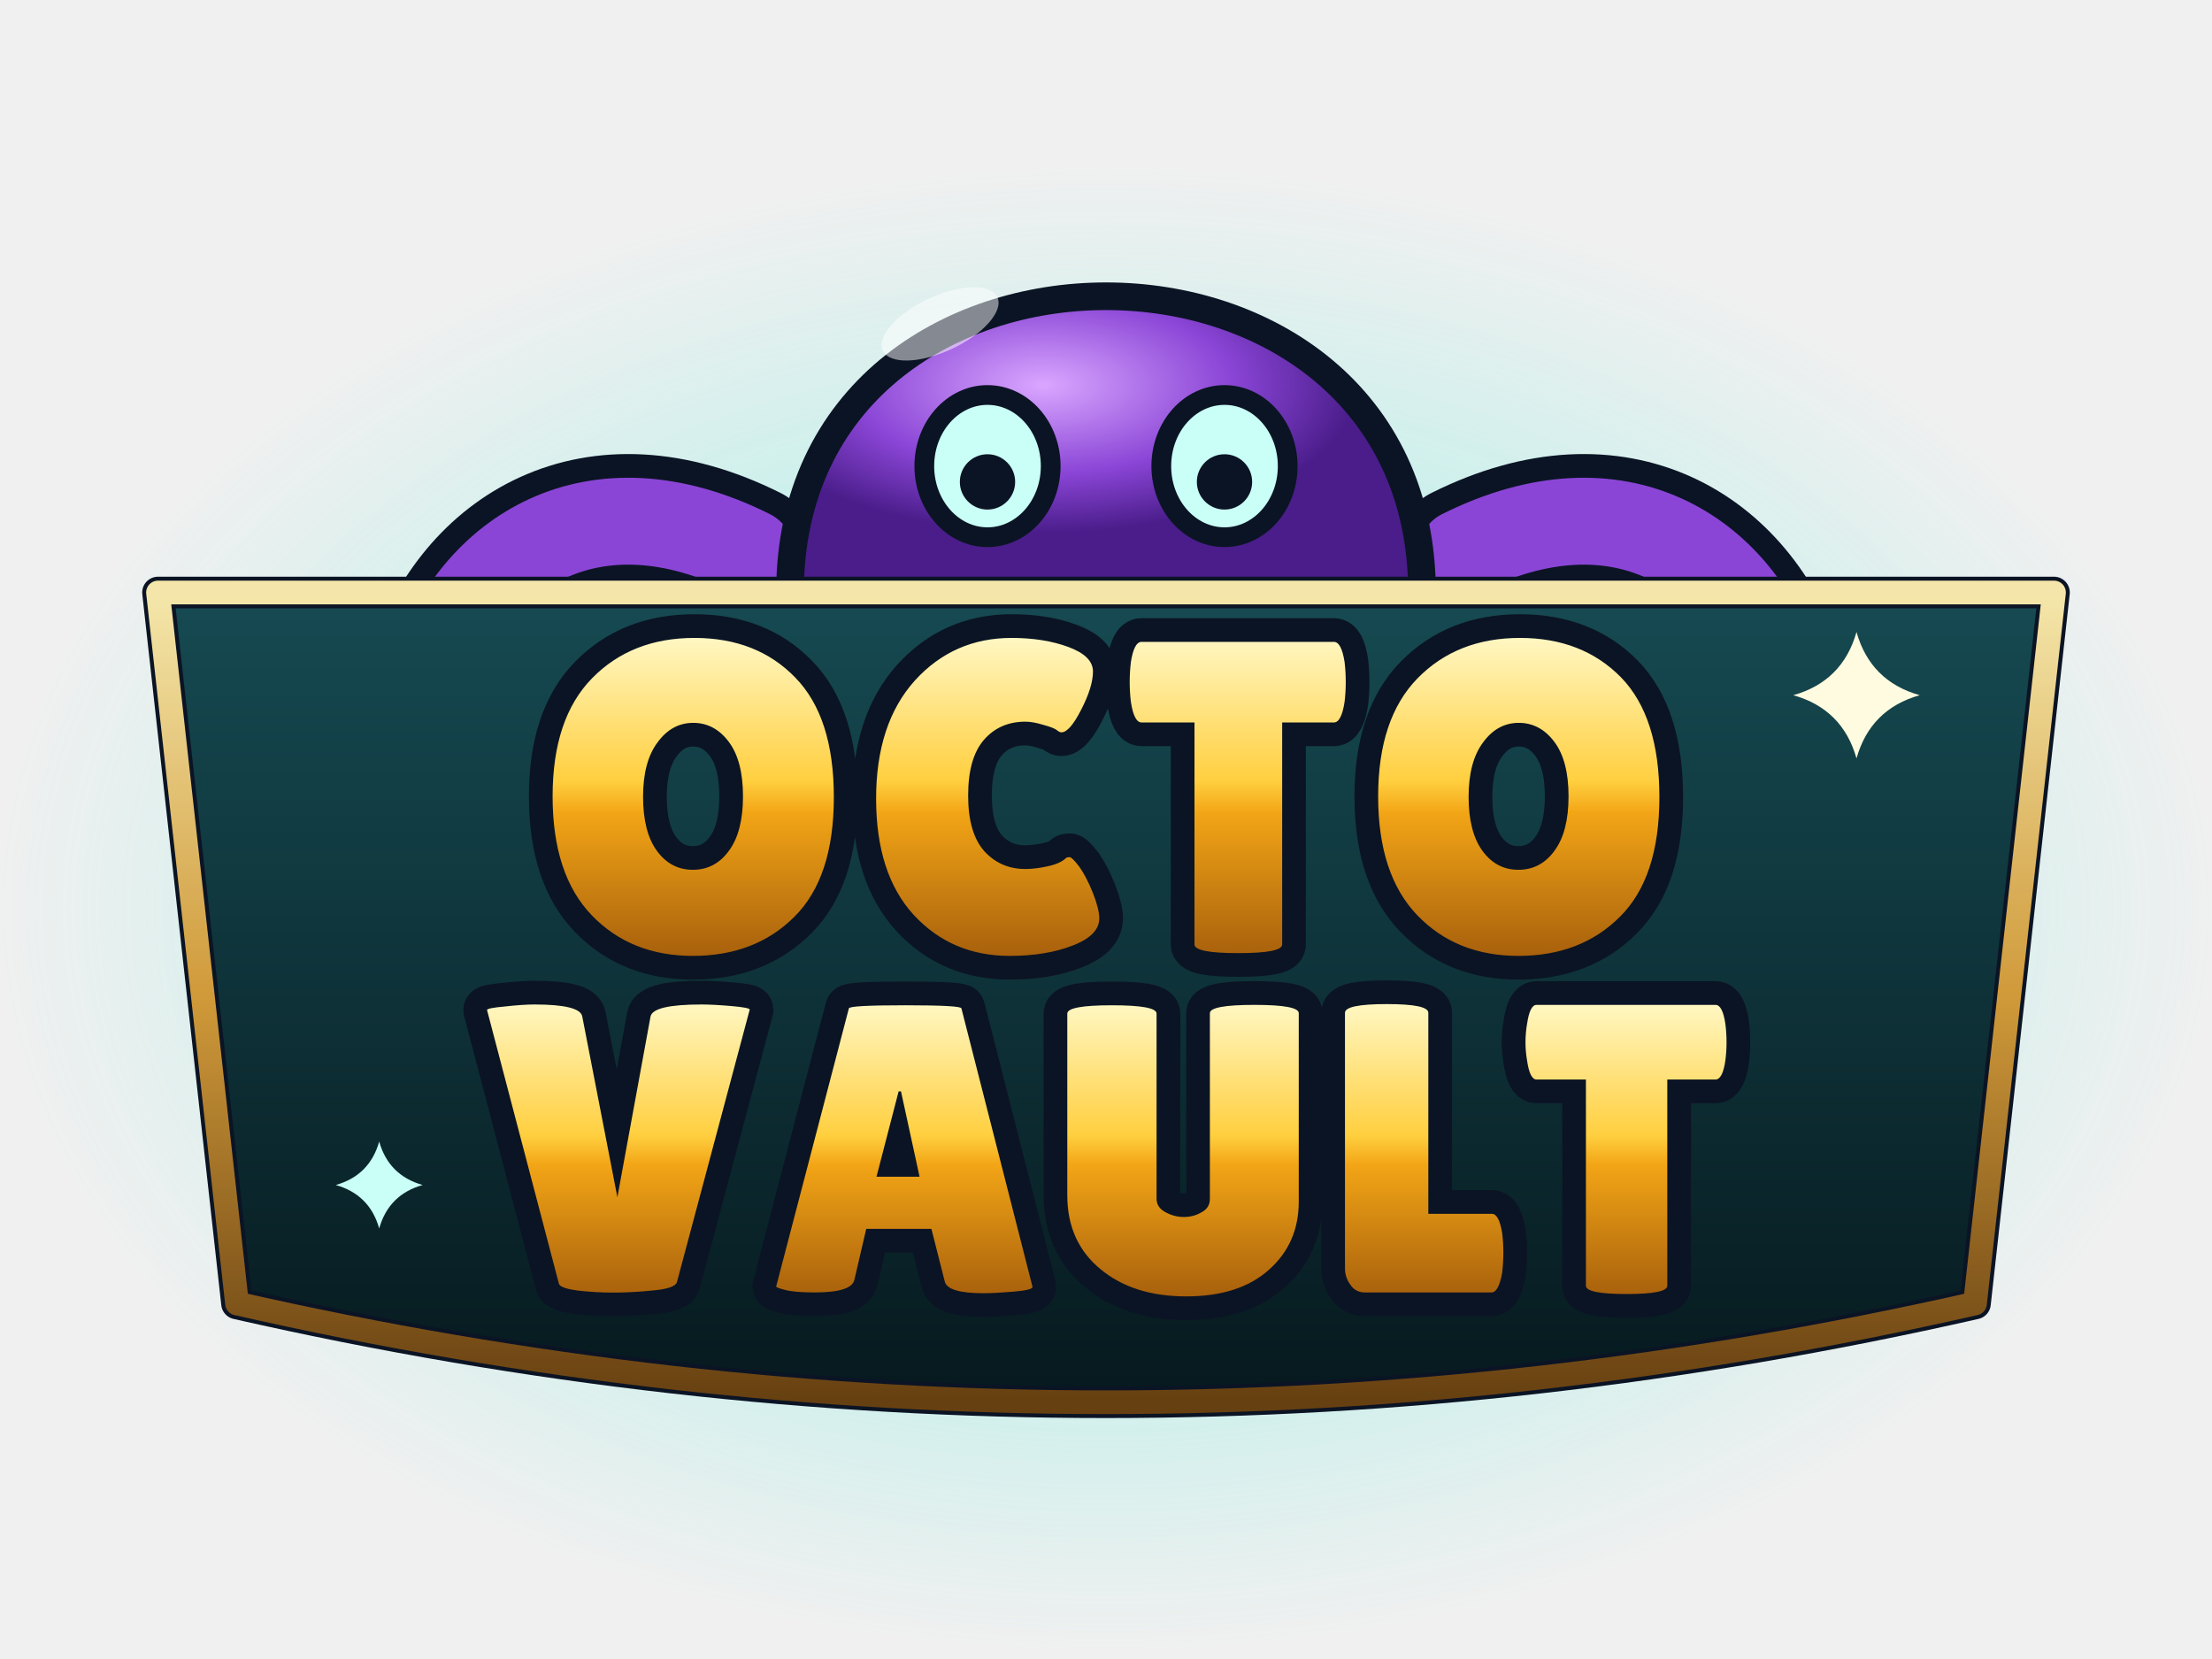
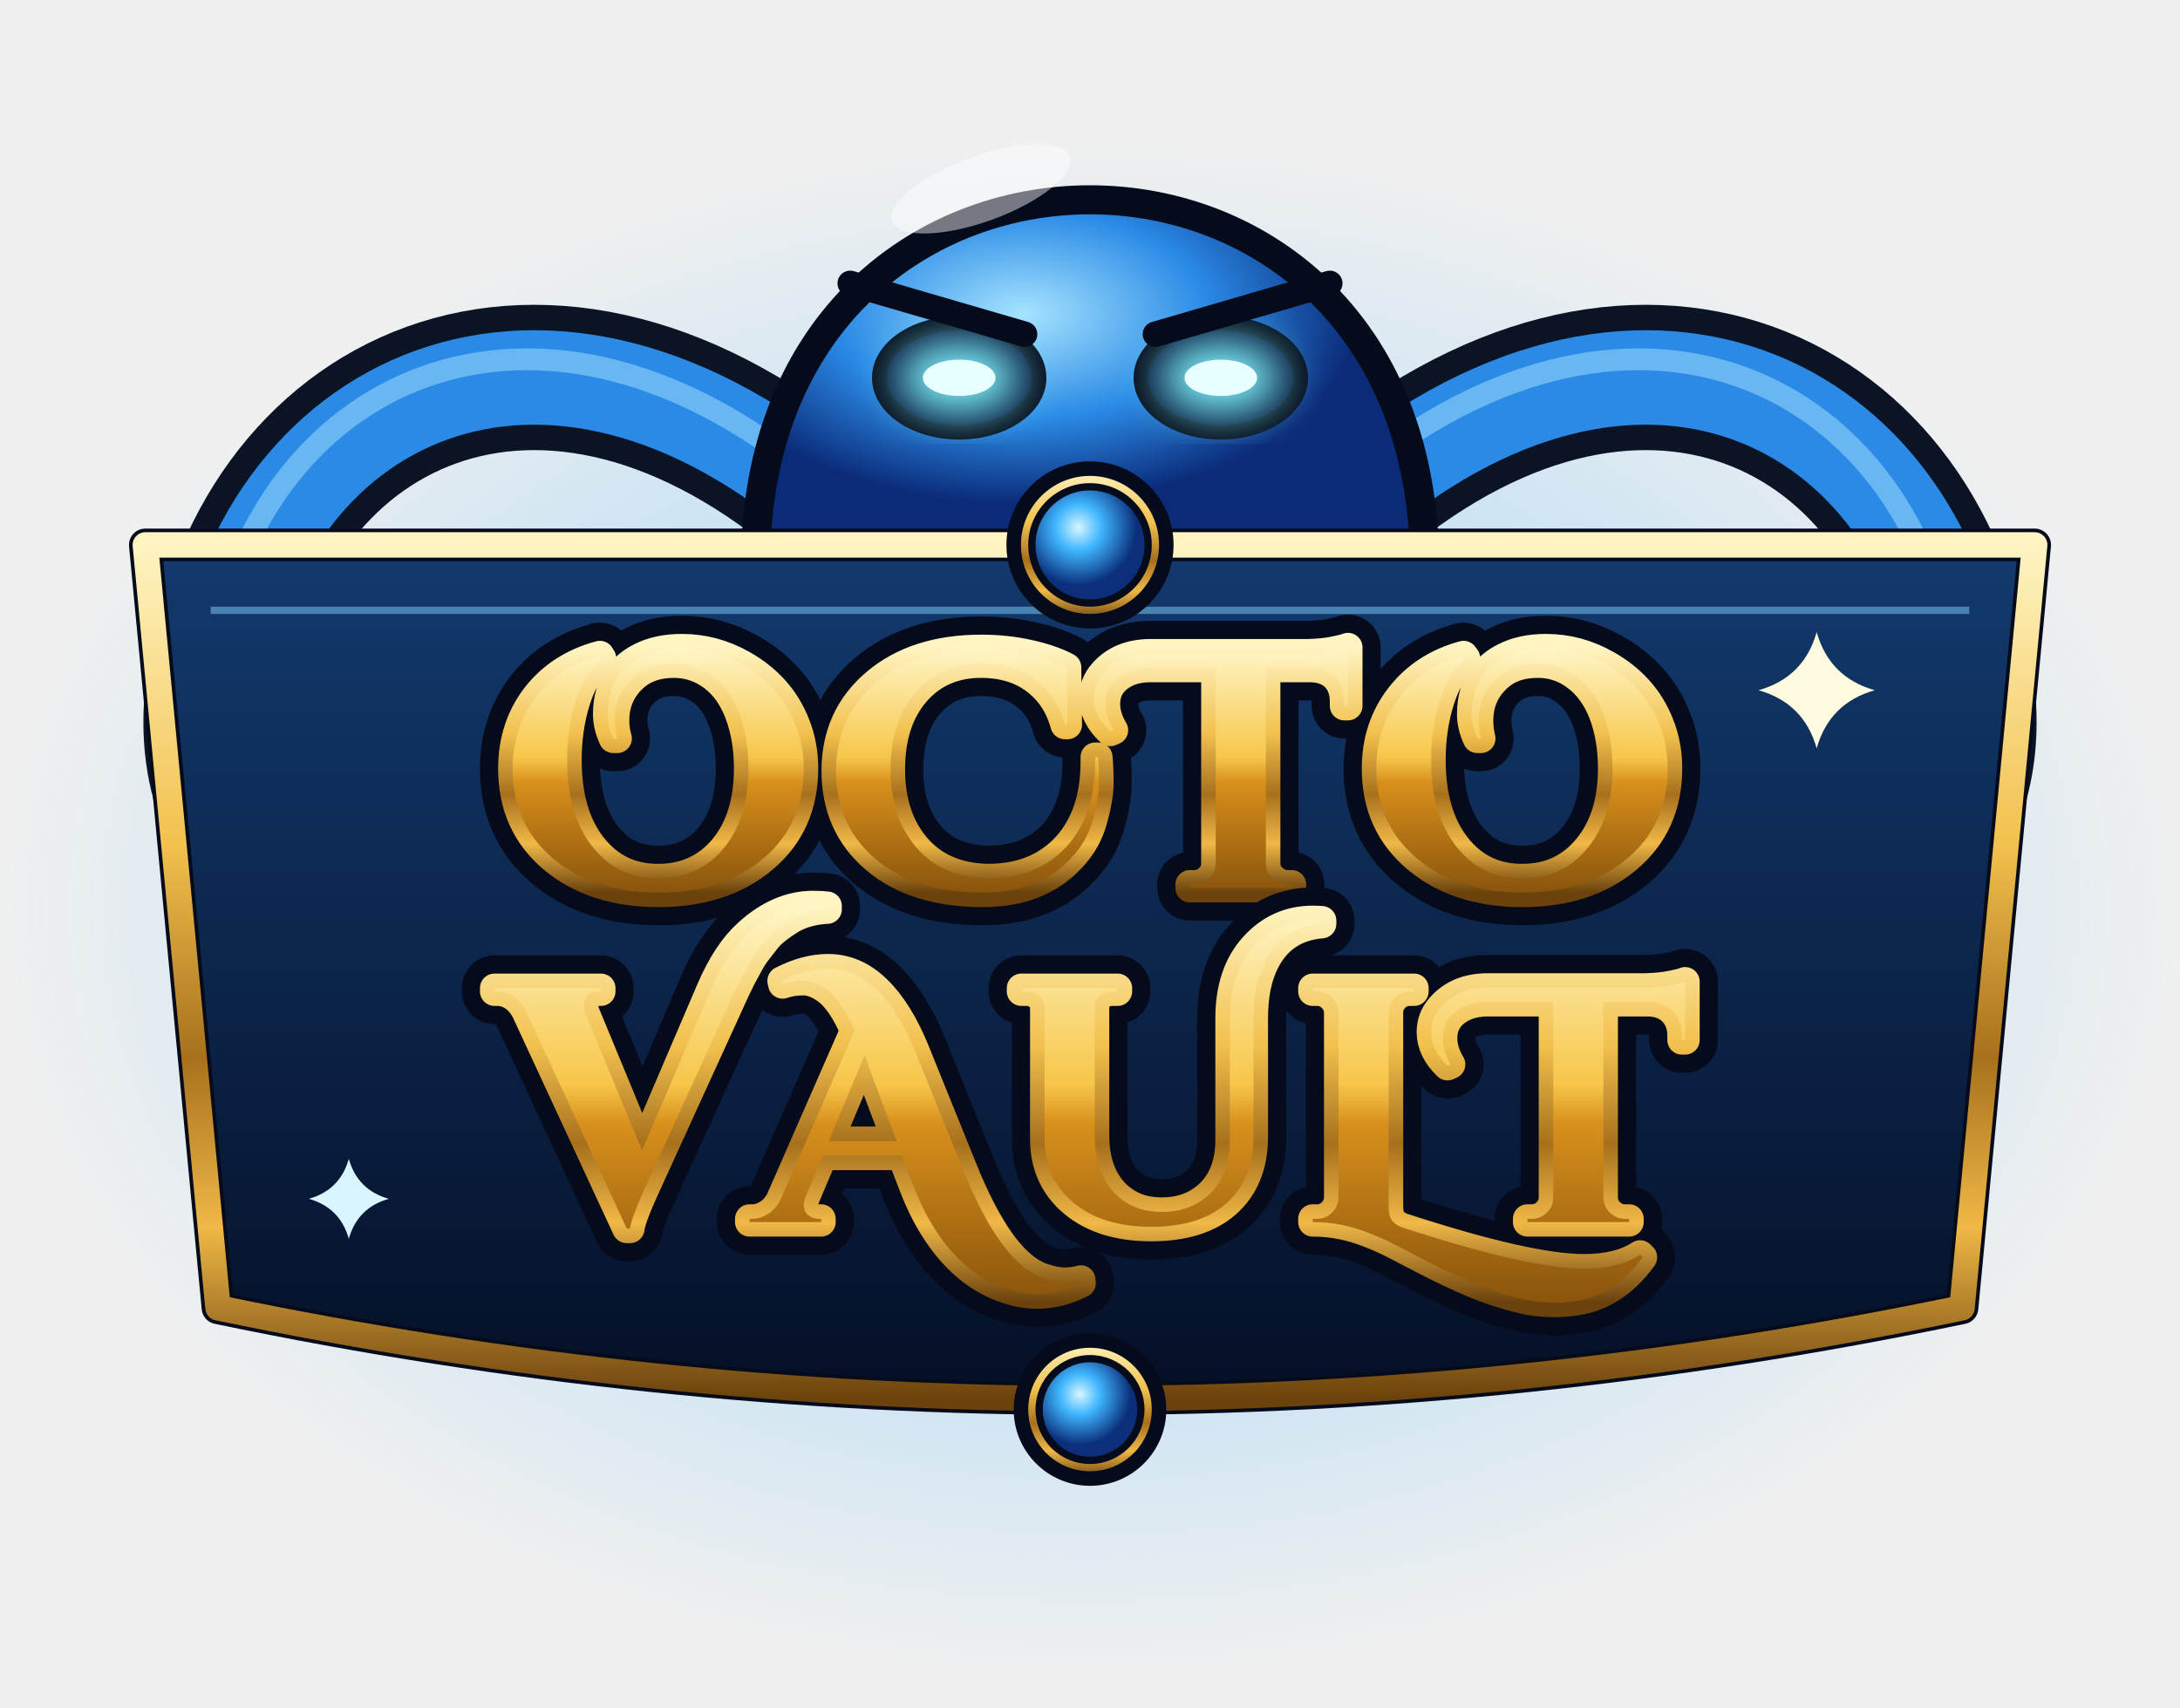
- <svg xmlns="http://www.w3.org/2000/svg" width="560" height="420" viewBox="0 0 560 420">
+ <svg xmlns="http://www.w3.org/2000/svg" width="600" height="470" viewBox="0 0 600 470">
  <defs>
    <linearGradient id="gold" x1="0" y1="0" x2="0" y2="1">
-       <stop offset="0" stop-color="#fff7c2" />
-       <stop offset="0.45" stop-color="#ffcf3f" />
-       <stop offset="0.55" stop-color="#f2a516" />
-       <stop offset="1" stop-color="#a8600c" />
+       <stop offset="0" stop-color="#fff4c2" />
+       <stop offset="0.35" stop-color="#f2c14e" />
+       <stop offset="0.6" stop-color="#a8701c" />
+       <stop offset="0.8" stop-color="#f0b847" />
+       <stop offset="1" stop-color="#6b420c" />
+     </linearGradient>
+     <linearGradient id="face" x1="0" y1="0" x2="0" y2="1">
+       <stop offset="0" stop-color="#fff6c8" />
+       <stop offset="0.45" stop-color="#f7c64a" />
+       <stop offset="0.55" stop-color="#d8901c" />
+       <stop offset="1" stop-color="#8a540c" />
    </linearGradient>
    <linearGradient id="plate" x1="0" y1="0" x2="0" y2="1">
-       <stop offset="0" stop-color="#164a52" />
-       <stop offset="1" stop-color="#06191e" />
-     </linearGradient>
-     <linearGradient id="rim" x1="0" y1="0" x2="0" y2="1">
-       <stop offset="0" stop-color="#fff0b0" />
-       <stop offset="0.5" stop-color="#d9a03a" />
-       <stop offset="1" stop-color="#6b4210" />
+       <stop offset="0" stop-color="#123a6e" />
+       <stop offset="1" stop-color="#050f26" />
    </linearGradient>
    <radialGradient id="halo" cx="0.5" cy="0.5" r="0.5">
-       <stop offset="0" stop-color="#46f0dc" stop-opacity="0.55" />
-       <stop offset="1" stop-color="#46f0dc" stop-opacity="0" />
+       <stop offset="0" stop-color="#3fb6ff" stop-opacity="0.5" />
+       <stop offset="1" stop-color="#3fb6ff" stop-opacity="0" />
    </radialGradient>
-     <radialGradient id="head" cx="0.4" cy="0.3" r="0.5">
-       <stop offset="0" stop-color="#d9a6ff" />
-       <stop offset="0.6" stop-color="#8a45d6" />
-       <stop offset="1" stop-color="#4a1d8a" />
+     <radialGradient id="crest" cx="0.4" cy="0.3" r="0.5">
+       <stop offset="0" stop-color="#a6e4ff" />
+       <stop offset="0.55" stop-color="#2a8ae6" />
+       <stop offset="1" stop-color="#0b2a78" />
    </radialGradient>
+     <radialGradient id="gem" cx="0.4" cy="0.35" r="0.5">
+       <stop offset="0" stop-color="#d6f6ff" />
+       <stop offset="0.4" stop-color="#3fb6ff" />
+       <stop offset="1" stop-color="#0b2f7a" />
+     </radialGradient>
+     <filter id="glow" x="-40%" y="-40%" width="180%" height="180%">
+       <feGaussianBlur stdDeviation="6" />
+     </filter>
  </defs>
-   <ellipse cx="280.0" cy="230" rx="280" ry="190" fill="url(#halo)" />
-   <path d="M190 140 C150 120 120 140 110 170" fill="none" stroke-linecap="round" stroke-linejoin="round" stroke="#0b1424" stroke-width="34" />
-   <path d="M190 140 C150 120 120 140 110 170" fill="none" stroke-linecap="round" stroke-linejoin="round" stroke="#8a45d6" stroke-width="22" />
-   <path d="M370 140 C410 120 440 140 450 170" fill="none" stroke-linecap="round" stroke-linejoin="round" stroke="#0b1424" stroke-width="34" />
-   <path d="M370 140 C410 120 440 140 450 170" fill="none" stroke-linecap="round" stroke-linejoin="round" stroke="#8a45d6" stroke-width="22" />
-   <path d="M200 150 C200 50 360 50 360 150 Z" fill="url(#head)" stroke="#0b1424" stroke-width="7" />
-   <ellipse cx="250" cy="118" rx="16" ry="18" fill="#c9fff6" stroke="#0b1424" stroke-width="5" />
-   <circle cx="250" cy="122" r="7" fill="#0b1424" />
-   <ellipse cx="310" cy="118" rx="16" ry="18" fill="#c9fff6" stroke="#0b1424" stroke-width="5" />
-   <circle cx="310" cy="122" r="7" fill="#0b1424" />
-   <ellipse cx="238" cy="82" rx="16" ry="7" fill="#ffffff" opacity="0.5" transform="rotate(-25 238 82)" />
-   <path d="M40 150 L520 150 L500 330 Q280 380 60 330 Z" fill="url(#plate)" stroke="#0b1424" stroke-width="8" stroke-linejoin="round" />
-   <path d="M40 150 L520 150 L500 330 Q280 380 60 330 Z" fill="none" stroke="url(#rim)" stroke-width="6" transform="translate(0 0)" stroke-linejoin="round" opacity="0.95" />
-   <g transform="translate(136.5 137.5)">
-     <path d="M38.9 104.5Q23.2 104.5 13.3 94.2Q3.4 83.9 3.4 64.1Q3.4 44.4 13.4 34.2Q23.4 24 39.3 24Q55.1 24 64.8 34Q74.6 44 74.6 64.3Q74.6 84.7 64.6 94.6Q54.7 104.5 38.9 104.5ZM39 45.5Q33.6 45.5 30 50.4Q26.3 55.3 26.3 64.2Q26.3 73.1 29.8 77.9Q33.3 82.7 38.9 82.7Q44.6 82.7 48.1 77.8Q51.6 73 51.6 64.1Q51.6 55.1 48 50.3Q44.4 45.5 39 45.5ZM132.2 47.9Q131.7 47.9 131 47.3Q130.2 46.7 127.6 46Q125 45.2 123.1 45.2Q116.6 45.2 112.6 49.8Q108.6 54.4 108.6 63.9Q108.6 73.4 112.7 78Q116.8 82.5 123.1 82.5Q125.6 82.5 128.8 81.8Q132 81.1 133.4 79.7Q133.6 79.5 134.3 79.5Q134.9 79.5 136.8 82Q138.6 84.6 140.2 88.6Q141.8 92.7 141.8 95Q141.8 99.3 135 101.9Q128.3 104.5 119.1 104.5Q104.4 104.5 94.8 94.1Q85.3 83.7 85.3 64.7Q85.3 45.7 95.1 34.8Q104.9 24 119.6 24Q127.8 24 134 26.3Q140.2 28.6 140.2 32.5Q140.2 36.4 137.2 42.2Q134.3 47.9 132.2 47.9ZM188.1 101.6Q188.1 103.8 177 103.8Q165.9 103.8 165.9 101.6V45.4H152.5Q150.6 45.4 149.8 40.2Q149.5 37.7 149.5 35.2Q149.5 32.6 149.8 30.1Q150.6 25 152.5 25H201.2Q203.1 25 203.9 30.1Q204.2 32.6 204.2 35.2Q204.2 37.7 203.9 40.2Q203.1 45.4 201.2 45.4H188.1ZM247.9 104.5Q232.2 104.5 222.3 94.2Q212.4 83.9 212.4 64.1Q212.4 44.4 222.4 34.2Q232.4 24 248.3 24Q264.1 24 273.9 34Q283.6 44 283.6 64.3Q283.6 84.7 273.6 94.6Q263.7 104.5 247.9 104.5ZM248 45.5Q242.6 45.5 239 50.4Q235.3 55.3 235.3 64.2Q235.3 73.1 238.8 77.9Q242.3 82.7 247.9 82.7Q253.6 82.7 257.1 77.8Q260.6 73 260.6 64.1Q260.6 55.1 257 50.3Q253.4 45.5 248 45.5Z" fill="url(#gold)" stroke="#0b1424" stroke-width="12" stroke-linejoin="round" paint-order="stroke" />
+   <ellipse cx="300.0" cy="250" rx="300" ry="210" fill="url(#halo)" />
+   <path d="M230 140 C150 70 70 110 60 190 C54 240 100 262 118 230" fill="none" stroke-linecap="round" stroke-linejoin="round" stroke="#0b1424" stroke-width="40" />
+   <path d="M230 140 C150 70 70 110 60 190 C54 240 100 262 118 230" fill="none" stroke-linecap="round" stroke-linejoin="round" stroke="#2a8ae6" stroke-width="26" />
+   <path d="M230 140 C150 70 70 110 60 190 C54 240 100 262 118 230" fill="none" stroke="#a6e4ff" stroke-width="6" stroke-linecap="round" opacity="0.5" transform="translate(-2 -5)" />
+   <path d="M370 140 C450 70 530 110 540 190 C546 240 500 262 482 230" fill="none" stroke-linecap="round" stroke-linejoin="round" stroke="#0b1424" stroke-width="40" />
+   <path d="M370 140 C450 70 530 110 540 190 C546 240 500 262 482 230" fill="none" stroke-linecap="round" stroke-linejoin="round" stroke="#2a8ae6" stroke-width="26" />
+   <path d="M370 140 C450 70 530 110 540 190 C546 240 500 262 482 230" fill="none" stroke="#a6e4ff" stroke-width="6" stroke-linecap="round" opacity="0.5" transform="translate(-2 -5)" />
+   <path d="M208.0 160 C204.0 20 396.0 20 392.0 160 Z" fill="url(#crest)" stroke="#050b1a" stroke-width="8" />
+   <ellipse cx="264.0" cy="104" rx="22" ry="15" fill="#06143a" stroke="#050b1a" stroke-width="4" />
+   <ellipse cx="264.0" cy="104" rx="17" ry="10" fill="#7ff6ff" filter="url(#glow)" />
+   <ellipse cx="264.0" cy="104" rx="10" ry="5" fill="#e8ffff" />
+   <ellipse cx="336.0" cy="104" rx="22" ry="15" fill="#06143a" stroke="#050b1a" stroke-width="4" />
+   <ellipse cx="336.0" cy="104" rx="17" ry="10" fill="#7ff6ff" filter="url(#glow)" />
+   <ellipse cx="336.0" cy="104" rx="10" ry="5" fill="#e8ffff" />
+   <path d="M234.0 78 L282.0 92 M366.0 78 L318.0 92" stroke="#050b1a" stroke-width="7" stroke-linecap="round" />
+   <ellipse cx="270.0" cy="52" rx="26" ry="9" fill="#ffffff" opacity="0.45" transform="rotate(-20 270.0 52)" />
+   <path d="M40 150 L560 150 L540 360 Q300.0 410 60 360 Z" fill="url(#plate)" stroke="#050b1a" stroke-width="9" stroke-linejoin="round" />
+   <path d="M40 150 L560 150 L540 360 Q300.0 410 60 360 Z" fill="none" stroke="url(#gold)" stroke-width="7" stroke-linejoin="round" />
+   <path d="M58 168 L542 168" stroke="#7fd0ff" stroke-width="2" opacity="0.5" />
+   <g transform="translate(138.3 154.6)">
+     <path d="M30.5 48.7Q28.9 45.2 28.9 42Q28.9 38.8 29.7 36.1Q30.5 33.4 32.5 30.8Q34.4 28.2 37.9 26.4Q42.7 23.9 49.4 23.9Q58.2 23.9 66.1 28.4Q76.5 34.3 80.6 44.7Q82.9 50.4 82.9 56.9Q82.9 72.3 71.8 81.7Q60.7 91.1 42.9 91.1Q25.1 91.1 13.9 81.7Q2.8 72.3 2.8 57Q2.8 45.6 9.2 37.2Q15.7 28.8 26.8 25.8L27.3 26.6Q22.6 30.5 20.2 38.2Q17.8 45.8 17.8 54.6Q17.8 69.6 24.7 78.4Q31.6 87.2 42.8 87.2Q54 87.2 60.9 78.9Q67.7 70.6 67.7 56.9Q67.7 48.6 65.2 41.9Q62.7 35.2 57.9 31.6Q53.1 28 47.2 28Q40.7 28 36.6 31.4Q30.9 36.2 30.9 43.8Q30.9 46.2 31.6 48.7ZM163.9 53.8Q164.2 56.6 164.2 60.8Q164.2 65 162.5 71Q160.9 77 156.5 81.6Q147.7 91.1 132.2 91.1Q113.5 91.1 102.6 81.8Q91.8 72.6 91.8 57.6Q91.8 42.7 102.8 33.4Q113.8 24.1 131.8 24.1Q138.7 24.1 144.9 25.5Q151.2 26.9 155.3 29.1L155.5 44.9H154.8Q153.2 39 149.5 35.1Q142.9 28 131.7 28Q120.5 28 113.6 36Q106.8 44 106.8 57.2Q106.8 70.4 113.9 78.7Q121 86.9 133.5 87.2Q147.1 87.2 155.1 78.6Q163.1 69.9 163.1 55.1Q163.1 54.5 163.1 53.8ZM167.3 46.8Q162.7 42.5 162.7 37.5Q162.7 33.7 165.2 30.8Q169.9 25.3 178.4 25.3H221.7Q225.8 25.2 228.8 24.6Q231.8 24 232.7 23.6V39.7H231.7V38.5Q231.7 34.4 229.3 31.8Q226.8 29.3 222.5 29.2H210.1V83.2Q210.3 86.5 213.2 88.1Q214.4 88.9 216 88.9H217.2V89.8H189.2V88.9H190.4Q192.8 88.9 194.5 87.2Q196.2 85.6 196.3 83.3V29.2H178.4Q174.6 29.2 171.8 30.5Q166 33.3 166 39.2Q166 42.7 168.2 46.4ZM268.3 48.7Q266.7 45.2 266.7 42Q266.7 38.8 267.5 36.1Q268.3 33.4 270.2 30.8Q272.2 28.2 275.7 26.4Q280.5 23.9 287.2 23.9Q296 23.9 303.9 28.4Q314.3 34.3 318.4 44.7Q320.7 50.4 320.7 56.9Q320.7 72.3 309.6 81.7Q298.5 91.1 280.7 91.1Q262.9 91.1 251.7 81.7Q240.5 72.3 240.5 57Q240.5 45.6 247 37.2Q253.5 28.8 264.5 25.8L265.1 26.6Q260.4 30.5 258 38.2Q255.6 45.8 255.6 54.6Q255.6 69.6 262.5 78.4Q269.4 87.2 280.6 87.2Q291.8 87.2 298.6 78.9Q305.5 70.6 305.5 56.9Q305.5 48.6 303 41.9Q300.4 35.2 295.6 31.6Q290.9 28 285 28Q278.4 28 274.4 31.4Q268.7 36.2 268.7 43.8Q268.7 46.2 269.3 48.7Z" fill="none" stroke="#050b1a" stroke-width="18" stroke-linejoin="round" paint-order="stroke" />
  </g>
-   <g transform="translate(122.2 231.2)">
-     <path d="M1.1 24.5Q1.1 24 5.7 23.6Q10.2 23.1 13.1 23.1Q24.6 23.1 25.2 26.1L34.1 71.9L42.5 26.1Q43.2 23.1 55.4 23.1Q58.4 23.1 63 23.5Q67.6 23.9 67.6 24.4L49.2 93.3Q48.8 95 43.1 95.5Q34.2 96.4 27 95.8Q19.8 95.3 19.3 93.8ZM126.8 96.2Q117.8 96.2 117 93.3L113.6 79.9H97.1L94.1 92.8Q93.4 96 84.1 96Q79.1 96 76.7 95.4Q74.3 94.8 74.3 94.5L92.7 24.1Q92.7 23.3 107 23.3Q121.2 23.3 121.2 24.1L139.2 94.6Q139.2 95.4 134.4 95.8Q129.6 96.2 126.8 96.2ZM99.7 66.7H110.6L105.9 45.1H105.3ZM184.1 25.3Q184.1 23.2 195.4 23.2Q206.6 23.2 206.6 25.3V73Q206.6 83.6 199 90.3Q191.5 97 178.1 97Q164.7 97 156.4 90.1Q148 83.2 148 71.4V25.4Q148 23.3 159.3 23.3Q170.6 23.3 170.6 25.4V72.3Q170.6 74.4 172.7 75.6Q175 76.9 177.5 76.9Q180 76.9 182 75.7Q184.1 74.6 184.1 72.3ZM218.3 89.9V25.2Q218.3 23 228.9 23Q239.4 23 239.4 25.2V76.1H255.5Q257.3 76.1 258.1 81Q258.4 83.4 258.4 85.9Q258.4 88.4 258.1 91Q257.2 96 255.4 96H223.3Q221 96 219.7 94.1Q218.3 92.2 218.3 89.9ZM299.9 94.3Q299.9 96.4 289.6 96.4Q279.3 96.4 279.3 94.3V42.1H266.8Q265.1 42.1 264.4 37.3Q264 35 264 32.7Q264 30.3 264.4 28Q265.1 23.2 266.8 23.2H312.1Q313.9 23.2 314.6 28Q314.9 30.3 314.9 32.7Q314.9 35 314.6 37.3Q313.9 42.1 312.1 42.1H299.9Z" fill="url(#gold)" stroke="#0b1424" stroke-width="12" stroke-linejoin="round" paint-order="stroke" />
+   <g transform="translate(138.3 154.6)">
+     <path d="M30.5 48.7Q28.9 45.2 28.9 42Q28.9 38.8 29.7 36.1Q30.5 33.4 32.5 30.8Q34.4 28.2 37.9 26.4Q42.7 23.9 49.4 23.9Q58.2 23.9 66.1 28.4Q76.5 34.3 80.6 44.7Q82.9 50.4 82.9 56.9Q82.9 72.3 71.8 81.7Q60.7 91.1 42.9 91.1Q25.1 91.1 13.9 81.7Q2.8 72.3 2.8 57Q2.8 45.6 9.2 37.2Q15.7 28.8 26.8 25.8L27.3 26.6Q22.6 30.5 20.2 38.2Q17.8 45.8 17.8 54.6Q17.8 69.6 24.7 78.4Q31.6 87.2 42.8 87.2Q54 87.2 60.9 78.9Q67.7 70.6 67.7 56.9Q67.7 48.6 65.2 41.9Q62.7 35.2 57.9 31.6Q53.1 28 47.2 28Q40.7 28 36.6 31.4Q30.9 36.2 30.9 43.8Q30.9 46.2 31.6 48.7ZM163.9 53.8Q164.2 56.6 164.2 60.8Q164.2 65 162.5 71Q160.9 77 156.5 81.6Q147.7 91.1 132.2 91.1Q113.5 91.1 102.6 81.8Q91.8 72.6 91.8 57.6Q91.8 42.7 102.8 33.4Q113.8 24.1 131.8 24.1Q138.7 24.1 144.9 25.5Q151.2 26.9 155.3 29.1L155.5 44.9H154.8Q153.2 39 149.5 35.1Q142.9 28 131.7 28Q120.5 28 113.6 36Q106.8 44 106.8 57.2Q106.8 70.4 113.9 78.7Q121 86.9 133.5 87.2Q147.1 87.2 155.1 78.6Q163.1 69.9 163.1 55.1Q163.1 54.5 163.1 53.8ZM167.3 46.8Q162.7 42.5 162.7 37.5Q162.7 33.7 165.2 30.8Q169.9 25.3 178.4 25.3H221.7Q225.8 25.2 228.8 24.6Q231.8 24 232.7 23.6V39.7H231.7V38.5Q231.7 34.4 229.3 31.8Q226.8 29.3 222.5 29.2H210.1V83.2Q210.3 86.5 213.2 88.1Q214.4 88.9 216 88.9H217.2V89.8H189.2V88.9H190.4Q192.8 88.9 194.5 87.2Q196.2 85.6 196.3 83.3V29.2H178.4Q174.6 29.2 171.8 30.5Q166 33.3 166 39.2Q166 42.7 168.2 46.4ZM268.3 48.7Q266.7 45.2 266.7 42Q266.7 38.8 267.5 36.1Q268.3 33.4 270.2 30.8Q272.2 28.2 275.7 26.4Q280.5 23.9 287.2 23.9Q296 23.9 303.9 28.4Q314.3 34.3 318.4 44.7Q320.7 50.4 320.7 56.9Q320.7 72.3 309.6 81.7Q298.5 91.1 280.7 91.1Q262.9 91.1 251.7 81.7Q240.5 72.3 240.5 57Q240.5 45.6 247 37.2Q253.5 28.8 264.5 25.8L265.1 26.6Q260.4 30.5 258 38.2Q255.6 45.8 255.6 54.6Q255.6 69.6 262.5 78.4Q269.4 87.2 280.6 87.2Q291.8 87.2 298.6 78.9Q305.5 70.6 305.5 56.9Q305.5 48.6 303 41.9Q300.4 35.2 295.6 31.6Q290.9 28 285 28Q278.4 28 274.4 31.4Q268.7 36.2 268.7 43.8Q268.7 46.2 269.3 48.7Z" fill="none" stroke="url(#gold)" stroke-width="8" stroke-linejoin="round" paint-order="stroke" />
  </g>
-   <path d="M470 160 Q473.52 172.48 486 176 Q473.52 179.52 470 192 Q466.48 179.52 454 176 Q466.48 172.48 470 160 Z" fill="#fffbe0" />
-   <path d="M96 289 Q98.42 297.58 107 300 Q98.42 302.42 96 311 Q93.58 302.42 85 300 Q93.58 297.58 96 289 Z" fill="#c9fff6" />
+   <g transform="translate(138.3 154.6)">
+     <path d="M30.5 48.7Q28.9 45.2 28.9 42Q28.9 38.8 29.7 36.1Q30.5 33.4 32.5 30.8Q34.4 28.2 37.9 26.4Q42.7 23.9 49.4 23.9Q58.2 23.9 66.1 28.4Q76.5 34.3 80.6 44.7Q82.9 50.4 82.9 56.9Q82.9 72.3 71.8 81.7Q60.7 91.1 42.9 91.1Q25.1 91.1 13.9 81.7Q2.8 72.3 2.8 57Q2.8 45.6 9.2 37.2Q15.7 28.8 26.8 25.8L27.3 26.6Q22.6 30.5 20.2 38.2Q17.8 45.8 17.8 54.6Q17.8 69.6 24.7 78.4Q31.6 87.2 42.8 87.2Q54 87.2 60.9 78.9Q67.7 70.6 67.7 56.9Q67.7 48.6 65.2 41.9Q62.7 35.2 57.9 31.6Q53.1 28 47.2 28Q40.7 28 36.6 31.4Q30.9 36.2 30.9 43.8Q30.9 46.2 31.6 48.7ZM163.9 53.8Q164.2 56.6 164.2 60.8Q164.2 65 162.5 71Q160.9 77 156.5 81.6Q147.7 91.1 132.2 91.1Q113.5 91.1 102.6 81.8Q91.8 72.6 91.8 57.6Q91.8 42.7 102.8 33.4Q113.8 24.1 131.8 24.1Q138.7 24.1 144.9 25.5Q151.2 26.9 155.3 29.1L155.5 44.9H154.8Q153.2 39 149.5 35.1Q142.9 28 131.7 28Q120.5 28 113.6 36Q106.8 44 106.8 57.2Q106.8 70.4 113.9 78.7Q121 86.9 133.5 87.2Q147.1 87.2 155.1 78.6Q163.1 69.9 163.1 55.1Q163.1 54.5 163.1 53.8ZM167.3 46.8Q162.7 42.5 162.7 37.5Q162.7 33.7 165.2 30.8Q169.9 25.3 178.4 25.3H221.7Q225.8 25.2 228.8 24.6Q231.8 24 232.7 23.6V39.7H231.7V38.5Q231.7 34.4 229.3 31.8Q226.8 29.3 222.5 29.2H210.1V83.2Q210.3 86.5 213.2 88.1Q214.4 88.9 216 88.9H217.2V89.8H189.2V88.9H190.4Q192.8 88.9 194.5 87.2Q196.2 85.6 196.3 83.3V29.2H178.4Q174.6 29.2 171.8 30.5Q166 33.3 166 39.2Q166 42.7 168.2 46.4ZM268.3 48.7Q266.7 45.2 266.7 42Q266.7 38.8 267.5 36.1Q268.3 33.4 270.2 30.8Q272.2 28.2 275.7 26.4Q280.5 23.9 287.2 23.9Q296 23.9 303.9 28.4Q314.3 34.3 318.4 44.7Q320.7 50.4 320.7 56.9Q320.7 72.3 309.6 81.7Q298.5 91.1 280.7 91.1Q262.9 91.1 251.7 81.7Q240.5 72.3 240.5 57Q240.5 45.6 247 37.2Q253.5 28.8 264.5 25.8L265.1 26.6Q260.4 30.5 258 38.2Q255.6 45.8 255.6 54.6Q255.6 69.6 262.5 78.4Q269.4 87.2 280.6 87.2Q291.8 87.2 298.6 78.9Q305.5 70.6 305.5 56.9Q305.5 48.6 303 41.9Q300.4 35.2 295.6 31.6Q290.9 28 285 28Q278.4 28 274.4 31.4Q268.7 36.2 268.7 43.8Q268.7 46.2 269.3 48.7Z" fill="url(#face)" stroke="none" stroke-width="0" stroke-linejoin="round" paint-order="stroke" />
+   </g>
+   <g transform="translate(138.6 246.6)">
+     <path d="M85.2 2.6Q87.5 2.6 89.1 2.8V3.7Q83.4 4 79.2 6.4Q74.5 9.3 72.5 11.7Q70.6 14.2 69.4 15.7Q68.3 17.2 67.2 19.3Q65.4 22.5 63.9 25.7L39.3 79.6Q35.1 88.7 34.8 91.6H33.9L6.1 31.6Q4.7 29 2.6 27.6Q0.5 26.3 -1.7 26.3H-2.5V25.4H26.8V26.3H26Q24 26.3 23 27.6Q22.1 28.8 22.1 29.9Q22.1 31 22.4 32.1L38.1 70.1L57.1 25.7Q61.5 15.5 67.3 10.3Q75.8 2.6 85.2 2.6ZM159 106.6Q149 111.7 138.7 108.3Q127.7 104.8 119.8 93.4Q115.6 87.3 112.6 79.3L109.6 71.5H87.9L83 83.1Q82.6 84.3 82.6 85Q82.6 85.7 82.9 86.6Q83.2 87.5 84.3 88.2Q85.3 88.9 86.6 88.9H87.4V89.8H67.7V88.9H68.5Q70.6 88.9 72.7 87.6Q74.7 86.4 76.1 83.9L96.6 37.1Q93.1 29 89 25.9Q85.6 23.4 82.5 23.4Q79.4 23.4 76.8 24.3L76.6 23.4Q83.2 20 89.3 20Q96.8 20 102.8 25.9Q108.7 31.6 113.2 42.6L126.5 75.5Q134.1 94.2 142 101.2Q145.2 104.1 148.6 105.2Q152 106.3 154.4 106.3Q156.7 106.3 158.9 105.7ZM89.5 67.5H108.2L101.8 50.5Q101.3 49.2 100.5 47Q99.7 44.7 99.4 43.8ZM222.7 6.7Q223.9 6.7 225.2 6.8V7.7Q214.4 8.6 209.6 18Q206.4 24.2 206.4 33.7V66.5Q206.3 78.1 199 84.6Q191.7 91.1 178.2 91.1Q164.8 91.1 156.8 84.4Q148.8 77.7 148.9 66.6V30.8Q148.9 28.9 147.4 27.6Q146 26.3 144 26.3H142.5V25.4H169V26.3H167.5Q164.7 26.3 163.3 28.5Q162.7 29.5 162.7 30.7V65.9Q162.7 75.6 167.7 81.3Q172.8 87 181.1 87Q181.1 87 181.1 87Q181.1 87 181.2 87Q189.4 87 194.7 81.7Q199.9 76.4 199.9 67.1V33.7Q199.9 21.3 206.5 14Q213.1 6.7 222.7 6.7ZM297.4 102.6Q307 102.6 312.8 98.8L313.5 99.5Q305.6 110.5 293.8 111.7Q291.3 112 289.5 112Q287.7 112 285.4 111.8Q283 111.7 278.8 110.6Q274.6 109.5 271.3 108.3Q268.1 107.2 263.9 105.3Q259.7 103.4 256.9 102Q254.1 100.6 250.3 98.6Q246.5 96.6 243.7 95.2Q240.8 93.8 238.1 92.8Q230.6 89.8 222.7 89.8V88.9H223.9Q226.3 88.9 228 87.2Q229.7 85.6 229.8 83.1V32.1Q229.7 29.6 228 28Q226.3 26.3 223.9 26.3H222.7V25.4H250.6L250.6 26.3H249.6Q246.1 26.3 244.4 29.2Q243.6 30.5 243.6 32.1V85.5Q243.6 88.5 244.8 89.7Q246 90.8 247.4 91.3Q282 102.6 297.4 102.6ZM259.8 46.8Q255.3 42.5 255.3 37.5Q255.3 33.7 257.8 30.8Q262.5 25.3 270.9 25.3H314.3Q318.3 25.2 321.3 24.6Q324.4 24 325.2 23.6V39.7H324.3V38.5Q324.3 34.4 321.8 31.8Q319.3 29.3 315.1 29.2H302.7V83.2Q302.9 86.5 305.7 88.1Q307 88.9 308.6 88.9H309.8V89.8H281.8V88.9H283Q285.4 88.9 287.1 87.2Q288.8 85.6 288.9 83.3V29.2H270.9Q267.2 29.2 264.3 30.5Q258.5 33.3 258.5 39.2Q258.5 42.7 260.7 46.4Z" fill="none" stroke="#050b1a" stroke-width="18" stroke-linejoin="round" paint-order="stroke" />
+   </g>
+   <g transform="translate(138.6 246.6)">
+     <path d="M85.2 2.6Q87.5 2.6 89.1 2.8V3.7Q83.4 4 79.2 6.4Q74.5 9.3 72.5 11.7Q70.6 14.2 69.4 15.7Q68.3 17.2 67.2 19.3Q65.4 22.5 63.9 25.7L39.3 79.6Q35.1 88.7 34.8 91.6H33.9L6.1 31.6Q4.7 29 2.6 27.6Q0.5 26.3 -1.7 26.3H-2.5V25.4H26.8V26.3H26Q24 26.3 23 27.6Q22.1 28.8 22.1 29.9Q22.1 31 22.4 32.1L38.1 70.1L57.1 25.7Q61.5 15.5 67.3 10.3Q75.8 2.6 85.2 2.6ZM159 106.6Q149 111.7 138.7 108.3Q127.7 104.8 119.8 93.4Q115.6 87.3 112.6 79.3L109.6 71.5H87.9L83 83.1Q82.6 84.3 82.6 85Q82.6 85.7 82.9 86.6Q83.2 87.5 84.3 88.2Q85.3 88.9 86.6 88.9H87.4V89.8H67.7V88.9H68.5Q70.6 88.9 72.7 87.6Q74.7 86.4 76.1 83.9L96.6 37.1Q93.1 29 89 25.9Q85.6 23.4 82.5 23.4Q79.4 23.4 76.8 24.3L76.6 23.4Q83.2 20 89.3 20Q96.8 20 102.8 25.9Q108.7 31.6 113.2 42.6L126.5 75.5Q134.1 94.2 142 101.2Q145.2 104.1 148.6 105.2Q152 106.3 154.4 106.3Q156.7 106.3 158.9 105.7ZM89.5 67.5H108.2L101.8 50.5Q101.3 49.2 100.5 47Q99.7 44.7 99.4 43.8ZM222.7 6.7Q223.9 6.7 225.2 6.8V7.7Q214.4 8.6 209.6 18Q206.4 24.2 206.4 33.7V66.5Q206.3 78.1 199 84.6Q191.7 91.1 178.2 91.1Q164.8 91.1 156.8 84.4Q148.8 77.7 148.9 66.6V30.8Q148.9 28.9 147.4 27.6Q146 26.3 144 26.3H142.5V25.4H169V26.3H167.5Q164.7 26.3 163.3 28.5Q162.7 29.5 162.7 30.7V65.9Q162.7 75.6 167.7 81.3Q172.8 87 181.1 87Q181.1 87 181.1 87Q181.1 87 181.2 87Q189.4 87 194.7 81.7Q199.9 76.4 199.9 67.1V33.7Q199.9 21.3 206.5 14Q213.1 6.7 222.7 6.7ZM297.4 102.6Q307 102.6 312.8 98.8L313.5 99.5Q305.6 110.5 293.8 111.7Q291.3 112 289.5 112Q287.7 112 285.4 111.8Q283 111.7 278.8 110.6Q274.6 109.5 271.3 108.3Q268.1 107.2 263.9 105.3Q259.7 103.4 256.9 102Q254.1 100.6 250.3 98.6Q246.5 96.6 243.7 95.2Q240.8 93.8 238.1 92.8Q230.6 89.8 222.7 89.8V88.9H223.9Q226.3 88.9 228 87.2Q229.7 85.6 229.8 83.1V32.1Q229.7 29.6 228 28Q226.3 26.3 223.9 26.3H222.7V25.4H250.6L250.6 26.3H249.6Q246.1 26.3 244.4 29.2Q243.6 30.5 243.6 32.1V85.5Q243.6 88.5 244.8 89.7Q246 90.8 247.4 91.3Q282 102.6 297.4 102.6ZM259.8 46.8Q255.3 42.5 255.3 37.5Q255.3 33.7 257.8 30.8Q262.5 25.3 270.9 25.3H314.3Q318.3 25.2 321.3 24.6Q324.4 24 325.2 23.6V39.7H324.3V38.5Q324.3 34.4 321.8 31.8Q319.3 29.3 315.1 29.2H302.7V83.2Q302.9 86.5 305.7 88.1Q307 88.9 308.6 88.9H309.8V89.8H281.8V88.9H283Q285.4 88.9 287.1 87.2Q288.8 85.6 288.9 83.3V29.2H270.9Q267.2 29.2 264.3 30.5Q258.5 33.3 258.5 39.2Q258.5 42.7 260.7 46.4Z" fill="none" stroke="url(#gold)" stroke-width="8" stroke-linejoin="round" paint-order="stroke" />
+   </g>
+   <g transform="translate(138.6 246.6)">
+     <path d="M85.2 2.6Q87.5 2.6 89.1 2.8V3.7Q83.4 4 79.2 6.4Q74.5 9.3 72.5 11.7Q70.6 14.2 69.4 15.7Q68.3 17.2 67.2 19.3Q65.4 22.5 63.9 25.7L39.3 79.6Q35.1 88.7 34.8 91.6H33.9L6.1 31.6Q4.7 29 2.6 27.6Q0.5 26.3 -1.7 26.3H-2.5V25.4H26.8V26.3H26Q24 26.3 23 27.6Q22.1 28.8 22.1 29.9Q22.1 31 22.4 32.1L38.1 70.1L57.1 25.7Q61.5 15.5 67.3 10.3Q75.8 2.6 85.2 2.6ZM159 106.6Q149 111.7 138.7 108.3Q127.7 104.8 119.8 93.4Q115.6 87.3 112.6 79.3L109.6 71.5H87.9L83 83.1Q82.6 84.3 82.6 85Q82.6 85.7 82.9 86.6Q83.2 87.5 84.3 88.2Q85.3 88.9 86.6 88.9H87.4V89.8H67.7V88.9H68.5Q70.6 88.9 72.7 87.6Q74.7 86.4 76.1 83.9L96.6 37.1Q93.1 29 89 25.9Q85.6 23.4 82.5 23.4Q79.4 23.4 76.8 24.3L76.6 23.4Q83.2 20 89.3 20Q96.8 20 102.8 25.9Q108.7 31.6 113.2 42.6L126.5 75.5Q134.1 94.2 142 101.2Q145.2 104.1 148.6 105.2Q152 106.3 154.4 106.3Q156.7 106.3 158.9 105.7ZM89.5 67.5H108.2L101.8 50.5Q101.3 49.2 100.5 47Q99.7 44.7 99.4 43.8ZM222.7 6.7Q223.9 6.7 225.2 6.8V7.7Q214.4 8.6 209.6 18Q206.4 24.2 206.4 33.7V66.5Q206.3 78.1 199 84.6Q191.7 91.1 178.2 91.1Q164.8 91.1 156.8 84.4Q148.8 77.7 148.9 66.6V30.8Q148.9 28.9 147.4 27.6Q146 26.3 144 26.3H142.5V25.4H169V26.3H167.5Q164.7 26.3 163.3 28.5Q162.7 29.5 162.7 30.7V65.9Q162.7 75.6 167.7 81.3Q172.8 87 181.1 87Q181.1 87 181.1 87Q181.1 87 181.2 87Q189.4 87 194.7 81.7Q199.9 76.4 199.9 67.1V33.7Q199.9 21.3 206.5 14Q213.1 6.7 222.7 6.7ZM297.4 102.6Q307 102.6 312.8 98.8L313.5 99.5Q305.6 110.5 293.8 111.7Q291.3 112 289.5 112Q287.7 112 285.4 111.8Q283 111.7 278.8 110.6Q274.6 109.5 271.3 108.3Q268.1 107.2 263.9 105.3Q259.7 103.4 256.9 102Q254.1 100.6 250.3 98.6Q246.5 96.6 243.7 95.2Q240.8 93.8 238.1 92.8Q230.6 89.8 222.7 89.8V88.9H223.9Q226.3 88.9 228 87.2Q229.7 85.6 229.8 83.1V32.1Q229.7 29.6 228 28Q226.3 26.3 223.9 26.3H222.7V25.4H250.6L250.6 26.3H249.6Q246.1 26.3 244.4 29.2Q243.6 30.5 243.6 32.1V85.5Q243.6 88.5 244.8 89.7Q246 90.8 247.4 91.3Q282 102.6 297.4 102.6ZM259.8 46.8Q255.3 42.5 255.3 37.5Q255.3 33.7 257.8 30.8Q262.5 25.3 270.9 25.3H314.3Q318.3 25.2 321.3 24.6Q324.4 24 325.2 23.6V39.7H324.3V38.5Q324.3 34.4 321.8 31.8Q319.3 29.3 315.1 29.2H302.7V83.2Q302.9 86.5 305.7 88.1Q307 88.9 308.6 88.9H309.8V89.8H281.8V88.9H283Q285.4 88.9 287.1 87.2Q288.8 85.6 288.9 83.3V29.2H270.9Q267.2 29.2 264.3 30.5Q258.5 33.3 258.5 39.2Q258.5 42.7 260.7 46.4Z" fill="url(#face)" stroke="none" stroke-width="0" stroke-linejoin="round" paint-order="stroke" />
+   </g>
+   <circle cx="300.0" cy="150" r="21" fill="url(#gold)" stroke="#050b1a" stroke-width="4" />
+   <circle cx="300.0" cy="150" r="16" fill="url(#gem)" stroke="#050b1a" stroke-width="2" />
+   <circle cx="300.0" cy="388" r="19" fill="url(#gold)" stroke="#050b1a" stroke-width="4" />
+   <circle cx="300.0" cy="388" r="14" fill="url(#gem)" stroke="#050b1a" stroke-width="2" />
+   <path d="M500 174 Q503.52 186.48 516 190 Q503.52 193.52 500 206 Q496.48 193.52 484 190 Q496.48 186.48 500 174 Z" fill="#fffbe0" />
+   <path d="M96 319 Q98.42 327.58 107 330 Q98.42 332.42 96 341 Q93.58 332.42 85 330 Q93.58 327.58 96 319 Z" fill="#d9f6ff" />
</svg>
